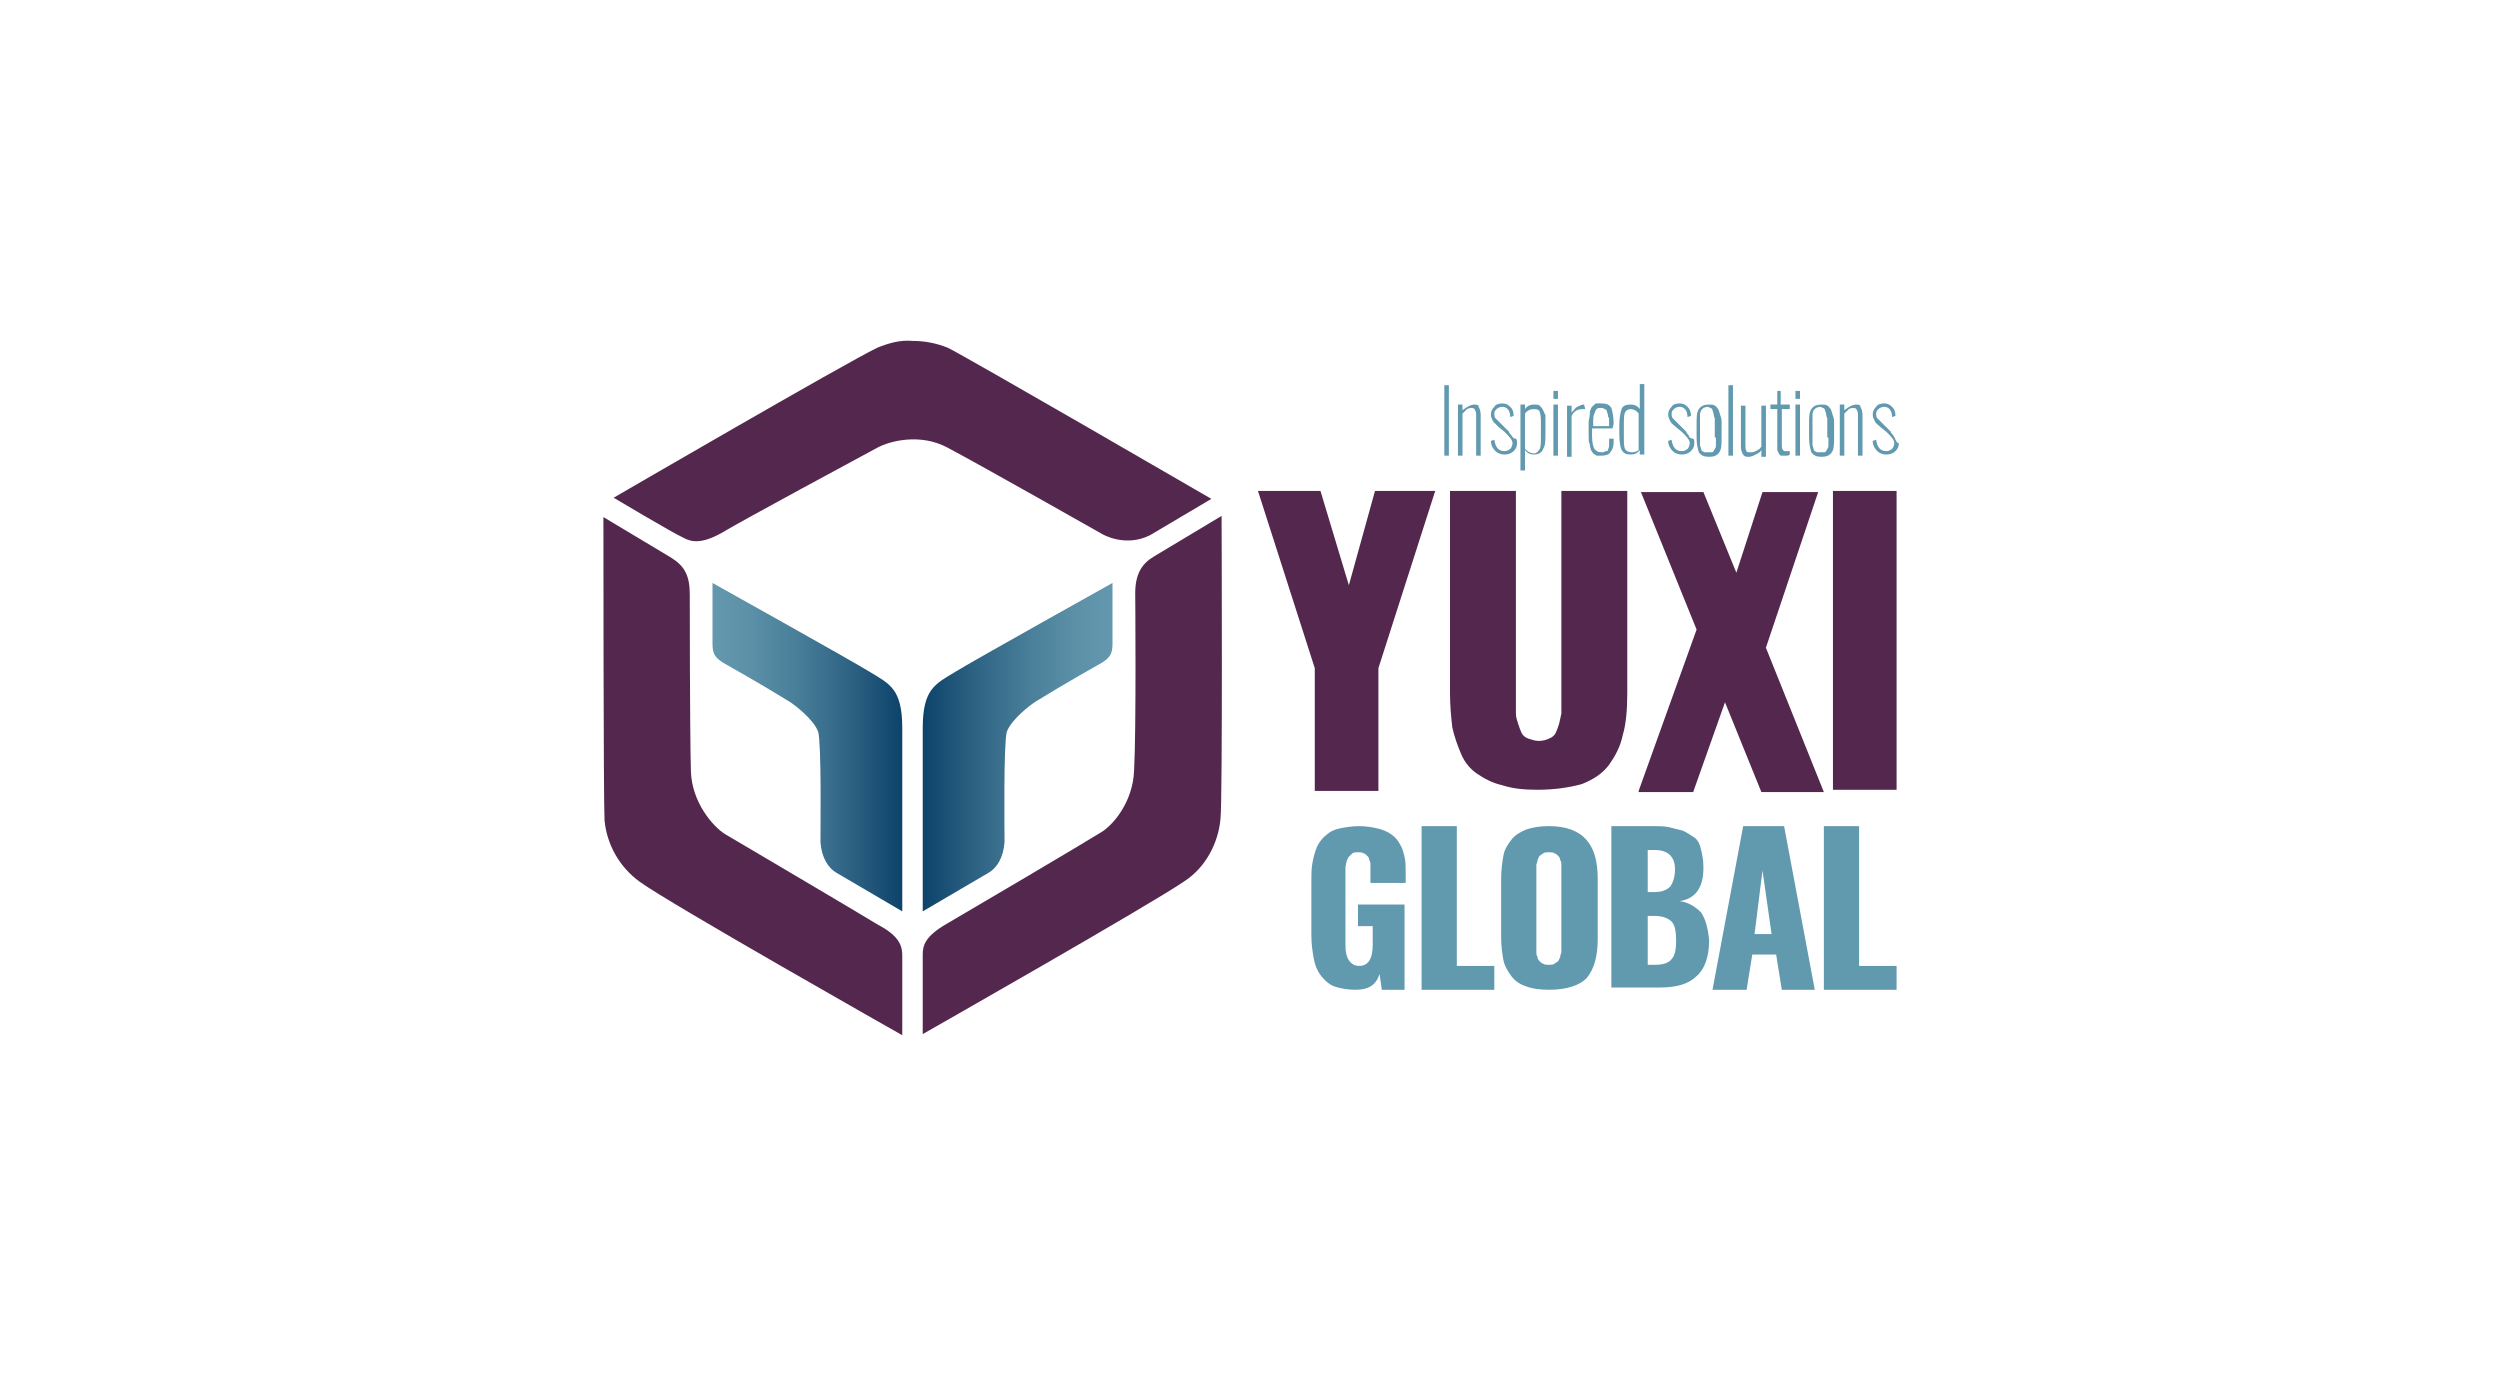
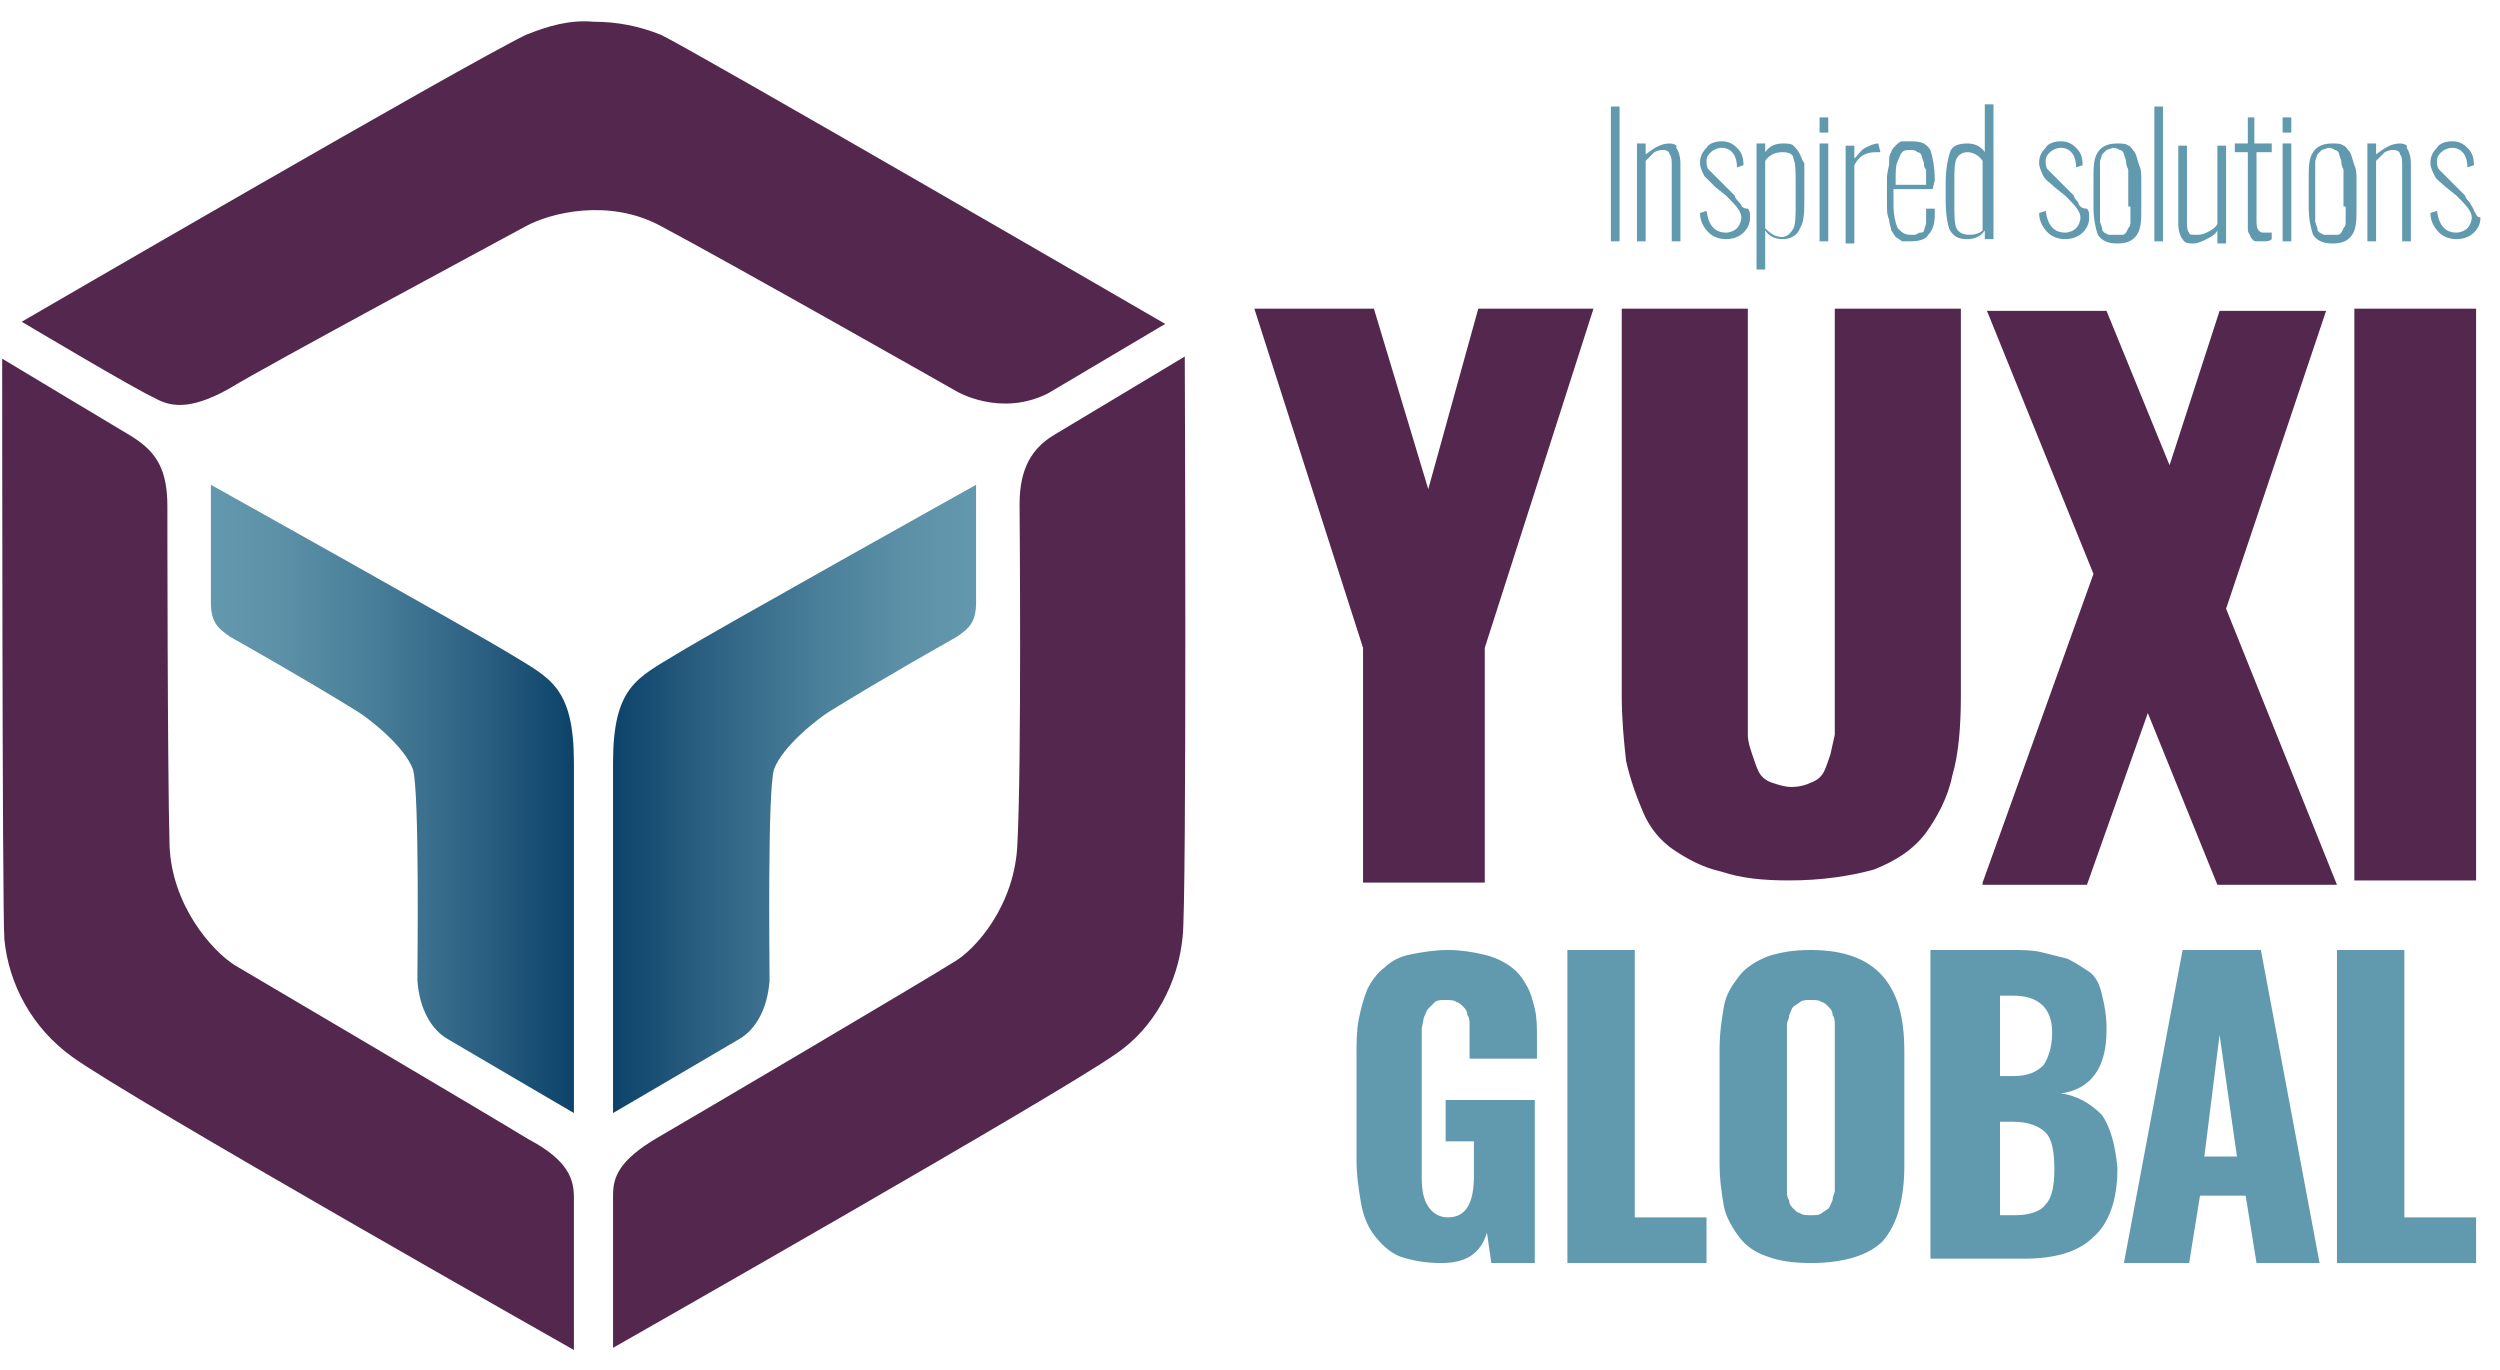
- <svg xmlns="http://www.w3.org/2000/svg" viewBox="0 0 220 121" enable-background="new 0 0 220 121">
-   <style type="text/css">.st0{fill:#54284E;} .st1{fill:url(#SVGID_1_);} .st2{fill:url(#SVGID_2_);} .st3{fill:#6199AF;}</style>
-   <path class="st0" d="M77.2 30.6c-2.9 1.4-23.2 13.2-23.2 13.2s5.2 3.1 6.1 3.5c.7.4 1.6.6 3.4-.4 1.8-1.1 12.6-6.9 13.7-7.5 1.1-.6 3.8-1.3 6.2 0 3.2 1.7 13.6 7.6 13.6 7.6s2 1.2 4.2.1l5.4-3.2s-21.9-12.7-23.2-13.3c-1-.4-2-.6-3.1-.6-1.1-.1-2.1.2-3.1.6M53.2 72.2c.2 2.1 1.3 4.1 3.1 5.4 2.6 1.9 23.1 13.5 23.1 13.5v-7c0-.8-.2-1.7-2.1-2.7-1.8-1.1-12.3-7.3-13.5-8-1.1-.7-2.9-2.8-3-5.5-.1-3.6-.1-15.6-.1-15.6 0-1.7-.5-2.5-1.6-3.2l-6-3.6s0 25.2.1 26.7" />
-   <path class="st0" d="M101.5 49c-1 .6-1.6 1.5-1.6 3.2 0 0 .1 11.9-.1 15.6-.1 2.8-1.9 4.9-3 5.5-1.1.7-11.6 6.9-13.5 8-1.9 1.1-2.1 1.9-2.1 2.7v7s20.4-11.6 23.1-13.5c1.8-1.2 2.9-3.3 3.1-5.4.2-1.5.1-26.7.1-26.7l-6 3.6z" />
-   <linearGradient id="SVGID_1_" gradientUnits="userSpaceOnUse" x1="62.669" y1="65.805" x2="79.404" y2="65.805">
-     <stop offset="0" stop-color="#6398AE" />
-     <stop offset=".183" stop-color="#5C91A8" />
-     <stop offset=".45" stop-color="#497E99" />
-     <stop offset=".766" stop-color="#295E80" />
-     <stop offset="1" stop-color="#0D426A" />
-   </linearGradient>
-   <path class="st1" d="M62.7 51.3s12 6.7 13.8 7.8c1.8 1.1 2.9 1.5 2.9 5v16.1s-5.3-3.1-5.8-3.4c-.7-.4-1.3-1.3-1.4-2.7 0-.8.1-8.6-.2-9.7-.4-1.1-2.1-2.4-2.6-2.7-2.6-1.6-5.1-3-5.8-3.4-.6-.4-.9-.7-.9-1.6v-5.4z" />
-   <linearGradient id="SVGID_2_" gradientUnits="userSpaceOnUse" x1="81.208" y1="65.805" x2="97.943" y2="65.805">
-     <stop offset="0" stop-color="#0D426A" />
-     <stop offset=".234" stop-color="#295E80" />
-     <stop offset=".55" stop-color="#497E99" />
-     <stop offset=".817" stop-color="#5C91A8" />
-     <stop offset="1" stop-color="#6398AE" />
-   </linearGradient>
-   <path class="st2" d="M97.9 51.3s-12 6.7-13.8 7.8c-1.8 1.1-2.9 1.5-2.9 5v16.1s5.3-3.1 5.8-3.4c.7-.4 1.3-1.3 1.4-2.7 0-.8-.1-8.6.2-9.7.4-1.1 2.1-2.4 2.6-2.7 2.6-1.6 5.1-3 5.8-3.4.6-.4.9-.7.9-1.6v-5.4z" />
-   <path class="st3" d="M119.3 87.1c-.7 0-1.3-.1-1.9-.3-.5-.2-.9-.6-1.2-1-.3-.4-.5-.9-.6-1.5-.1-.6-.2-1.2-.2-2v-4.7c0-.6 0-1.2.1-1.7s.2-.9.4-1.4c.2-.4.5-.8.8-1 .3-.3.7-.5 1.2-.6.5-.1 1.1-.2 1.7-.2.6 0 1.2.1 1.6.2.5.1.9.3 1.2.5.3.2.6.5.8.9.2.3.3.7.4 1.1.1.4.1.9.1 1.4v.9h-3.1v-1.6c0-.1 0-.3-.1-.4 0-.2-.1-.3-.2-.4-.1-.1-.2-.2-.3-.2-.1-.1-.3-.1-.5-.1s-.4 0-.5.1l-.3.3c-.1.1-.1.2-.2.4l-.1.5v6.9c0 .6.1 1 .3 1.3.2.3.5.5.9.5.8 0 1.2-.6 1.2-1.9v-1.6h-1.3v-1.9h4.1v7.5h-2l-.2-1.4c-.3 1-1 1.4-2.1 1.4zM125.1 87.1v-14.4h3.1v12.3h3.3v2.1h-6.4zM136.3 87.1c-.8 0-1.5-.1-2-.3-.6-.2-1-.5-1.3-.9-.3-.4-.6-.9-.7-1.4-.1-.6-.2-1.2-.2-2v-5.2c0-.8.1-1.4.2-2 .1-.6.4-1 .7-1.4.3-.4.8-.7 1.3-.9.6-.2 1.2-.3 2-.3 1.5 0 2.6.4 3.3 1.2.7.8 1 1.9 1 3.5v5.2c0 1.5-.3 2.7-1 3.5-.6.6-1.7 1-3.3 1zm-.5-2.3c.1.1.3.1.5.1s.4 0 .5-.1l.3-.2c.1-.1.1-.2.2-.4 0-.2.1-.3.1-.4v-7.7c0-.1 0-.3-.1-.4 0-.2-.1-.3-.2-.4-.1-.1-.2-.2-.3-.2-.1-.1-.3-.1-.5-.1s-.4 0-.5.1l-.3.2c-.1.1-.1.2-.2.4 0 .2-.1.3-.1.4v7.7c0 .1 0 .3.1.4 0 .2.1.3.2.4.1.1.2.2.3.2zM141.8 87.1v-14.4h3.7c.5 0 1 0 1.4.1l1.2.3c.4.2.7.4 1 .6s.5.6.6 1.1c.1.4.2.9.2 1.5v.1c0 1.7-.7 2.7-2.1 2.9.8.1 1.4.5 1.9 1 .4.6.6 1.4.7 2.4v.1c0 1.4-.4 2.5-1.1 3.1-.7.7-1.8 1-3.2 1h-4.3zm3.2-8.6h.6c.7 0 1.1-.2 1.4-.5.2-.3.4-.8.4-1.5 0-1.1-.6-1.7-1.8-1.7h-.6v3.7zm0 6.4h.7c.7 0 1.2-.2 1.4-.5.3-.3.4-.9.4-1.6 0-.8-.1-1.4-.4-1.7-.3-.3-.8-.5-1.5-.5h-.6v4.3zM150.7 87.1l2.7-14.4h3.6l2.7 14.4h-2.9l-.5-3.1h-2.1l-.5 3.1h-3zm3.7-4.9h1.5l-.8-5.6-.7 5.6zM160.5 87.1v-14.4h3.1v12.3h3.3v2.1h-6.4z" />
-   <path class="st0" d="M115.7 69.6v-10.8l-5-15.6h5.5l2.5 8.3 2.3-8.3h5.3l-5 15.6v10.8h-5.6zM135.3 69.5c-1.2 0-2.2-.1-3.1-.4-.9-.2-1.6-.6-2.2-1-.6-.4-1.1-1-1.4-1.7s-.6-1.5-.8-2.4c-.1-.9-.2-1.9-.2-3v-17.8h5.8v19.6c0 .3.1.6.2.9.1.3.2.6.3.8s.3.4.6.5c.3.1.6.2.9.2.4 0 .7-.1.9-.2.3-.1.5-.3.6-.5.1-.2.2-.5.3-.8l.2-.9v-19.6h5.8v17.8c0 1.4-.1 2.7-.4 3.7-.2 1-.7 1.9-1.2 2.6-.6.8-1.4 1.3-2.4 1.7-1.1.3-2.4.5-3.9.5zM144.2 69.6l5.1-14.2-4.9-12.1h5.5l2.9 7.1 2.3-7.1h4.9l-4.6 13.7 5.1 12.7h-5.5l-3.2-7.9-2.8 7.9h-4.8zM161.3 69.6v-26.4h5.6v26.3h-5.6z" />
-   <path class="st3" d="M127.1 33.9h.4v6.2h-.4zM129.8 35.6c-.4 0-.7.2-1.1.5v-.5h-.4v4.5h.4v-3.7l.4-.4c.2-.1.3-.1.4-.1.2 0 .3.1.3.2.1.1.1.3.1.5v3.5h.4v-3.6c0-.3-.1-.6-.2-.7.1-.1-.1-.2-.3-.2zM133 38.3c-.1-.1-.2-.2-.2-.3l-.3-.3-.5-.5-.4-.4c-.1-.1-.1-.3-.1-.4 0-.2.1-.3.2-.4.1-.1.3-.2.5-.2.4 0 .7.3.7.9l.3-.1c0-.4-.1-.6-.3-.8-.2-.2-.4-.3-.7-.3-.3 0-.6.1-.7.3-.2.2-.3.4-.3.7 0 .2.1.4.2.6l.5.5.5.4c.4.4.7.7.7 1 0 .2-.1.4-.2.5-.1.1-.3.2-.5.2-.5 0-.8-.3-.9-1l-.3.1c0 .4.2.7.4.9s.5.3.8.3c.3 0 .6-.1.8-.3.2-.2.3-.4.3-.7 0-.2 0-.3-.1-.4-.3 0-.3-.2-.4-.3zM135.8 36.1c-.1-.2-.2-.3-.3-.4-.1-.1-.3-.1-.5-.1-.3 0-.6.1-.8.4v-.4h-.4v5.8h.4v-1.8c.2.3.5.4.8.4.4 0 .7-.2.8-.5.2-.3.2-.8.2-1.4v-1.6c-.1-.1-.1-.2-.2-.4zm-.2 2.2c0 .6 0 1-.1 1.2-.1.2-.3.4-.5.4-.3 0-.5-.1-.8-.4v-3.1c.2-.3.5-.4.8-.4.3 0 .5.1.5.3.1.2.1.6.1 1.2v.8zM136.7 34.4h.4v.7h-.4zM139.4 35.6c-.2 0-.4.1-.6.2-.2.1-.3.3-.5.5v-.6h-.4v4.5h.4v-3.6c.2-.4.5-.6 1-.6h.2l-.1-.4zM142 37.3c0-.6-.1-1.1-.2-1.4-.2-.3-.4-.4-.9-.4h-.4c-.1 0-.2.1-.3.2-.1.1-.2.2-.2.3-.1.1-.1.3-.1.5s-.1.4-.1.7v1.2c0 .3 0 .5.1.7 0 .2.1.4.1.5l.2.3.3.2h.4c.4 0 .7-.1.8-.3.2-.2.3-.5.3-.9v-.3h-.4v.7l-.1.3c0 .1-.1.1-.2.1l-.2.1h-.2c-.3 0-.4-.1-.6-.3-.1-.2-.2-.6-.2-1.1v-.7h1.8l.1-.4zm-.4.2h-1.4v-.3c0-.3 0-.6.1-.8.1-.2.1-.3.2-.4.1-.1.2-.1.4-.1.1 0 .2 0 .3.1.1 0 .2.1.2.2l.1.3c0 .1 0 .2.1.3v.7zM148.6 38.3c-.1-.1-.2-.2-.2-.3l-.3-.3-.5-.5-.4-.4c-.1-.1-.1-.3-.1-.4 0-.2.1-.3.2-.4.1-.1.3-.2.5-.2.4 0 .7.3.7.9l.3-.1c0-.4-.1-.6-.3-.8-.2-.2-.4-.3-.7-.3-.3 0-.6.1-.7.3-.2.2-.3.4-.3.7 0 .2.1.4.2.6.1.2.3.3.5.5l.5.4c.4.4.7.7.7 1 0 .2-.1.4-.2.5-.1.1-.3.2-.5.2-.5 0-.8-.3-.9-1l-.3.1c0 .4.2.7.4.9s.5.3.8.3c.3 0 .6-.1.8-.3.2-.2.3-.4.3-.7 0-.2 0-.3-.1-.4-.3 0-.4-.2-.4-.3zM151.2 36c-.1-.1-.2-.3-.3-.3-.1-.1-.3-.1-.5-.1-.4 0-.7.1-.9.4-.2.3-.2.7-.2 1.3v1.2c0 .6.1 1 .2 1.3.2.3.5.4.9.4s.7-.1.9-.4c.2-.3.2-.7.2-1.3v-1.2c0-.3 0-.5-.1-.7-.1-.3-.1-.4-.2-.6zm-.2 2.5v.7c0 .1 0 .2-.1.3l-.1.2c-.1.1-.1.1-.2.1h-.6l-.2-.1c-.1-.1-.1-.1-.1-.2l-.1-.3v-2.8l.1-.3.2-.2.3-.1s.2 0 .3.1c.1 0 .2.1.2.2l.1.3c0 .1 0 .2.1.4v1.7zM161.1 36c-.1-.1-.2-.3-.3-.3-.1-.1-.3-.1-.5-.1-.4 0-.7.1-.9.4-.2.3-.2.7-.2 1.3v1.2c0 .6.1 1 .2 1.3.2.3.5.4.9.4s.7-.1.9-.4c.2-.3.2-.7.2-1.3v-1.2c0-.3 0-.5-.1-.7-.1-.3-.1-.4-.2-.6zm-.2 2.5v.7c0 .1 0 .2-.1.3l-.1.2c-.1.1-.1.1-.2.1h-.6l-.2-.1c-.1-.1-.1-.1-.1-.2l-.1-.3v-2.8l.1-.3.2-.2.3-.1s.2 0 .3.1c.1 0 .2.1.2.2l.1.3c0 .1 0 .2.1.4v1.7zM152.1 33.9h.4v6.2h-.4zM155 39.3c-.1.2-.3.3-.5.4-.2.1-.3.1-.5.1s-.3 0-.3-.1c-.1-.1-.1-.3-.1-.5v-3.5h-.4v3.6c0 .3.1.6.2.7.1.2.3.2.5.2s.4-.1.6-.2c.2-.1.4-.2.5-.4v.6h.4v-4.5h-.4v3.6zM156.8 34.4h-.4v1.2h-.6v.4h.6v3.5c0 .1 0 .2.1.3 0 .1.1.2.1.2.1.1.1.1.2.1h.3c.2 0 .3 0 .4-.1v-.3h-.3c-.2 0-.2 0-.3-.1-.1-.1-.1-.3-.1-.5v-3.1h.7v-.4h-.8v-1.2zM158 35.6h.4v4.5h-.4zM158 34.4h.4v.7h-.4zM166.8 38.7c0-.1-.1-.2-.2-.4-.1-.1-.2-.2-.2-.3l-.3-.3-.5-.5-.4-.4c-.1-.1-.1-.3-.1-.4 0-.2.1-.3.2-.4.1-.1.3-.2.5-.2.4 0 .7.3.7.9l.3-.1c0-.4-.1-.6-.3-.8-.2-.2-.4-.3-.7-.3-.3 0-.6.1-.7.3-.2.2-.3.4-.3.7 0 .2.1.4.2.6.1.2.3.3.5.5l.5.4c.4.4.7.7.7 1 0 .2-.1.4-.2.5-.1.1-.3.2-.5.2-.5 0-.8-.3-.9-1l-.3.1c0 .4.2.7.4.9s.5.3.8.3c.3 0 .6-.1.8-.3.2-.2.3-.4.3-.7-.2 0-.2-.2-.3-.3zM163.4 35.6c-.4 0-.7.2-1.1.5v-.5h-.4v4.5h.4v-3.7l.4-.4c.2-.1.3-.1.4-.1.2 0 .3.1.3.2.1.1.1.3.1.5v3.5h.4v-3.6c0-.3-.1-.6-.2-.7.1-.1-.1-.2-.3-.2zM136.7 35.6v4.5h.4v-4.5zM144.3 33.9v2.1c-.2-.3-.5-.4-.8-.4-.4 0-.7.1-.8.4-.1.3-.2.8-.2 1.4v.8c0 .7.1 1.2.2 1.4.2.3.4.4.8.4.3 0 .6-.1.8-.4v.4h.4v-6.2h-.4v.1zm-.7 5.9c-.3 0-.5-.1-.6-.3-.1-.2-.1-.6-.1-1.2v-.9c0-.5 0-.9.1-1.1.1-.2.3-.3.5-.3s.5.1.7.4v3.2c-.1.1-.3.2-.6.2z" />
+ <svg xmlns="http://www.w3.org/2000/svg" width="115px" height="63px" viewBox="0 0 115 63" version="1.1">
+   <defs>
+     <linearGradient x1="-0.186%" y1="50.19%" x2="100.024%" y2="50.19%" id="linearGradient-1">
+       <stop stop-color="#6398AE" offset="0%" />
+       <stop stop-color="#5C91A8" offset="18.3%" />
+       <stop stop-color="#497E99" offset="45%" />
+       <stop stop-color="#295E80" offset="76.6%" />
+       <stop stop-color="#0D426A" offset="100%" />
+     </linearGradient>
+     <linearGradient x1="0.048%" y1="50.19%" x2="100.257%" y2="50.19%" id="linearGradient-2">
+       <stop stop-color="#0D426A" offset="0%" />
+       <stop stop-color="#295E80" offset="23.4%" />
+       <stop stop-color="#497E99" offset="55%" />
+       <stop stop-color="#5C91A8" offset="81.7%" />
+       <stop stop-color="#6398AE" offset="100%" />
+     </linearGradient>
+   </defs>
+   <g id="Page-1" stroke="none" stroke-width="1" fill="none" fill-rule="evenodd">
+     <g id="Yuxi-Logo-Color" fill-rule="nonzero">
+       <g id="YUXI_LOGO_COLOR">
+         <path d="M24.2,1.6 C21.3,3 1,14.8 1,14.8 C1,14.8 6.2,17.9 7.1,18.3 C7.8,18.7 8.7,18.9 10.5,17.9 C12.3,16.8 23.1,11 24.2,10.4 C25.3,9.8 28,9.1 30.4,10.4 C33.6,12.1 44,18 44,18 C44,18 46,19.2 48.2,18.1 L53.6,14.9 C53.6,14.9 31.7,2.2 30.4,1.6 C29.4,1.2 28.4,1 27.3,1 C26.2,0.9 25.2,1.2 24.2,1.6 M0.2,43.2 C0.4,45.3 1.5,47.3 3.3,48.6 C5.9,50.5 26.4,62.1 26.4,62.1 L26.4,55.1 C26.4,54.3 26.2,53.4 24.3,52.4 C22.5,51.3 12,45.1 10.8,44.4 C9.7,43.7 7.9,41.6 7.8,38.9 C7.7,35.3 7.7,23.3 7.7,23.3 C7.7,21.6 7.2,20.8 6.1,20.1 L0.1,16.5 C0.1,16.5 0.1,41.7 0.2,43.2" id="Shape" fill="#54284E" />
+         <path d="M48.5,20 C47.5,20.6 46.9,21.5 46.9,23.2 C46.9,23.2 47,35.1 46.8,38.8 C46.7,41.6 44.9,43.7 43.8,44.3 C42.7,45 32.2,51.2 30.3,52.3 C28.4,53.4 28.2,54.2 28.2,55 L28.2,62 C28.2,62 48.6,50.4 51.3,48.5 C53.1,47.3 54.2,45.2 54.4,43.1 C54.6,41.6 54.5,16.4 54.5,16.4 L48.5,20 L48.5,20 Z" id="Shape" fill="#54284E" />
+         <path d="M9.7,22.3 C9.7,22.3 21.7,29 23.5,30.1 C25.3,31.2 26.4,31.6 26.4,35.1 L26.4,51.2 C26.4,51.2 21.1,48.1 20.6,47.8 C19.9,47.4 19.3,46.5 19.2,45.1 C19.2,44.3 19.3,36.5 19,35.4 C18.6,34.3 16.9,33 16.4,32.7 C13.8,31.1 11.3,29.7 10.6,29.3 C10,28.9 9.7,28.6 9.7,27.7 L9.7,22.3 L9.7,22.3 Z" id="Shape" fill="url(#linearGradient-1)" />
+         <path d="M44.9,22.3 C44.9,22.3 32.9,29 31.1,30.1 C29.3,31.2 28.2,31.6 28.2,35.1 L28.2,51.2 C28.2,51.2 33.5,48.1 34,47.8 C34.7,47.4 35.3,46.5 35.4,45.1 C35.4,44.3 35.3,36.5 35.6,35.4 C36,34.3 37.7,33 38.2,32.7 C40.8,31.1 43.3,29.7 44,29.3 C44.6,28.9 44.9,28.6 44.9,27.7 L44.9,22.3 L44.9,22.3 Z" id="Shape" fill="url(#linearGradient-2)" />
+         <path d="M66.3,58.1 C65.6,58.1 65,58 64.4,57.8 C63.9,57.6 63.5,57.2 63.2,56.8 C62.9,56.4 62.7,55.9 62.6,55.3 C62.5,54.7 62.4,54.1 62.4,53.3 L62.4,48.6 C62.4,48 62.4,47.4 62.5,46.9 C62.6,46.4 62.7,46 62.9,45.5 C63.1,45.1 63.4,44.7 63.7,44.5 C64,44.2 64.4,44 64.9,43.9 C65.4,43.8 66,43.7 66.6,43.7 C67.2,43.7 67.8,43.8 68.2,43.9 C68.7,44 69.1,44.2 69.4,44.4 C69.7,44.6 70,44.9 70.2,45.3 C70.4,45.6 70.5,46 70.6,46.4 C70.7,46.8 70.7,47.3 70.7,47.8 L70.7,48.7 L67.6,48.7 L67.6,47.1 C67.6,47 67.6,46.8 67.5,46.7 C67.5,46.5 67.4,46.4 67.3,46.3 C67.2,46.2 67.1,46.1 67,46.1 C66.9,46 66.7,46 66.5,46 C66.3,46 66.1,46 66,46.1 L65.7,46.4 C65.6,46.5 65.6,46.6 65.5,46.8 L65.4,47.3 L65.4,54.2 C65.4,54.8 65.5,55.2 65.7,55.5 C65.9,55.8 66.2,56 66.6,56 C67.4,56 67.8,55.4 67.8,54.1 L67.8,52.5 L66.5,52.5 L66.5,50.6 L70.6,50.6 L70.6,58.1 L68.6,58.1 L68.4,56.7 C68.1,57.7 67.4,58.1 66.3,58.1 L66.3,58.1 Z M72.1,58.1 L72.1,43.7 L75.2,43.7 L75.2,56 L78.5,56 L78.5,58.1 L72.1,58.1 L72.1,58.1 Z M83.3,58.1 C82.5,58.1 81.8,58 81.3,57.8 C80.7,57.6 80.3,57.3 80,56.9 C79.7,56.5 79.4,56 79.3,55.5 C79.2,54.9 79.1,54.3 79.1,53.5 L79.1,48.3 C79.1,47.5 79.2,46.9 79.3,46.3 C79.4,45.7 79.7,45.3 80,44.9 C80.3,44.5 80.8,44.2 81.3,44 C81.9,43.8 82.5,43.7 83.3,43.7 C84.8,43.7 85.9,44.1 86.6,44.9 C87.3,45.7 87.6,46.8 87.6,48.4 L87.6,53.6 C87.6,55.1 87.3,56.3 86.6,57.1 C86,57.7 84.9,58.1 83.3,58.1 L83.3,58.1 Z M82.8,55.8 C82.9,55.9 83.1,55.9 83.3,55.9 C83.5,55.9 83.7,55.9 83.8,55.8 L84.1,55.6 C84.2,55.5 84.2,55.4 84.3,55.2 C84.3,55 84.4,54.9 84.4,54.8 L84.4,47.1 C84.4,47 84.4,46.8 84.3,46.7 C84.3,46.5 84.2,46.4 84.1,46.3 C84,46.2 83.9,46.1 83.8,46.1 C83.7,46 83.5,46 83.3,46 C83.1,46 82.9,46 82.8,46.1 L82.5,46.3 C82.4,46.4 82.4,46.5 82.3,46.7 C82.3,46.9 82.2,47 82.2,47.1 L82.2,54.8 C82.2,54.9 82.2,55.1 82.3,55.2 C82.3,55.4 82.4,55.5 82.5,55.6 C82.6,55.7 82.7,55.8 82.8,55.8 Z M88.8,58.1 L88.8,43.7 L92.5,43.7 C93,43.7 93.5,43.7 93.9,43.8 L95.1,44.1 C95.5,44.3 95.8,44.5 96.1,44.7 C96.4,44.9 96.6,45.3 96.7,45.8 C96.8,46.2 96.9,46.7 96.9,47.3 L96.9,47.4 C96.9,49.1 96.2,50.1 94.8,50.3 C95.6,50.4 96.2,50.8 96.7,51.3 C97.1,51.9 97.3,52.7 97.4,53.7 L97.4,53.8 C97.4,55.2 97,56.3 96.3,56.9 C95.6,57.6 94.5,57.9 93.1,57.9 L88.8,57.9 L88.8,58.1 Z M92,49.5 L92.6,49.5 C93.3,49.5 93.7,49.3 94,49 C94.2,48.7 94.4,48.2 94.4,47.5 C94.4,46.4 93.8,45.8 92.6,45.8 L92,45.8 L92,49.5 Z M92,55.9 L92.7,55.9 C93.4,55.9 93.9,55.7 94.1,55.4 C94.4,55.1 94.5,54.5 94.5,53.8 C94.5,53 94.4,52.4 94.1,52.1 C93.8,51.8 93.3,51.6 92.6,51.6 L92,51.6 L92,55.9 Z M97.7,58.1 L100.4,43.7 L104,43.7 L106.7,58.1 L103.8,58.1 L103.3,55 L101.2,55 L100.7,58.1 L97.7,58.1 L97.7,58.1 Z M101.4,53.2 L102.9,53.2 L102.1,47.6 L101.4,53.2 Z M107.5,58.1 L107.5,43.7 L110.6,43.7 L110.6,56 L113.9,56 L113.9,58.1 L107.5,58.1 L107.5,58.1 Z" id="Shape" fill="#6199AF" />
+         <path d="M62.7,40.6 L62.7,29.8 L57.7,14.2 L63.2,14.2 L65.7,22.5 L68,14.2 L73.3,14.2 L68.3,29.8 L68.3,40.6 L62.7,40.6 L62.7,40.6 Z M82.3,40.5 C81.1,40.5 80.1,40.4 79.2,40.1 C78.3,39.9 77.6,39.5 77,39.1 C76.4,38.7 75.9,38.1 75.6,37.4 C75.3,36.7 75,35.9 74.8,35 C74.7,34.1 74.6,33.1 74.6,32 L74.6,14.2 L80.4,14.2 L80.4,33.8 C80.4,34.1 80.5,34.4 80.6,34.7 C80.7,35 80.8,35.3 80.9,35.5 C81,35.7 81.2,35.9 81.5,36 C81.8,36.1 82.1,36.2 82.4,36.2 C82.8,36.2 83.1,36.1 83.3,36 C83.6,35.9 83.8,35.7 83.9,35.5 C84,35.3 84.1,35 84.2,34.7 L84.4,33.8 L84.4,14.2 L90.2,14.2 L90.2,32 C90.2,33.4 90.1,34.7 89.8,35.7 C89.6,36.7 89.1,37.6 88.6,38.3 C88,39.1 87.2,39.6 86.2,40 C85.1,40.3 83.8,40.5 82.3,40.5 L82.3,40.5 Z M91.2,40.6 L96.3,26.4 L91.4,14.3 L96.9,14.3 L99.8,21.4 L102.1,14.3 L107,14.3 L102.4,28 L107.5,40.7 L102,40.7 L98.8,32.8 L96,40.7 L91.2,40.7 L91.2,40.6 Z M108.3,40.6 L108.3,14.2 L113.9,14.2 L113.9,40.5 L108.3,40.5 L108.3,40.6 Z" id="Shape" fill="#54284E" />
+         <path d="M74.1,4.9 L74.5,4.9 L74.5,11.1 L74.1,11.1 L74.1,4.9 Z M76.8,6.6 C76.4,6.6 76.1,6.8 75.7,7.1 L75.7,6.6 L75.3,6.6 L75.3,11.1 L75.7,11.1 L75.7,7.4 L76.1,7 C76.3,6.9 76.4,6.9 76.5,6.9 C76.7,6.9 76.8,7 76.8,7.1 C76.9,7.2 76.9,7.4 76.9,7.6 L76.9,11.1 L77.3,11.1 L77.3,7.5 C77.3,7.2 77.2,6.9 77.1,6.8 C77.2,6.7 77,6.6 76.8,6.6 L76.8,6.6 Z M80,9.3 C79.9,9.2 79.8,9.1 79.8,9 L79.5,8.7 L79,8.2 L78.6,7.8 C78.5,7.7 78.5,7.5 78.5,7.4 C78.5,7.2 78.6,7.1 78.7,7 C78.8,6.9 79,6.8 79.2,6.8 C79.6,6.8 79.9,7.1 79.9,7.7 L80.2,7.6 C80.2,7.2 80.1,7 79.9,6.8 C79.7,6.6 79.5,6.5 79.2,6.5 C78.9,6.5 78.6,6.6 78.5,6.8 C78.3,7 78.2,7.2 78.2,7.5 C78.2,7.7 78.3,7.9 78.4,8.1 L78.9,8.6 L79.4,9 C79.8,9.4 80.1,9.7 80.1,10 C80.1,10.2 80,10.4 79.9,10.5 C79.8,10.6 79.6,10.7 79.4,10.7 C78.9,10.7 78.6,10.4 78.5,9.7 L78.2,9.8 C78.2,10.2 78.4,10.5 78.6,10.7 C78.8,10.9 79.1,11 79.4,11 C79.7,11 80,10.9 80.2,10.7 C80.4,10.5 80.5,10.3 80.5,10 C80.5,9.8 80.5,9.7 80.4,9.6 C80.1,9.6 80.1,9.4 80,9.3 L80,9.3 Z M82.8,7.1 C82.7,6.9 82.6,6.8 82.5,6.7 C82.4,6.6 82.2,6.6 82,6.6 C81.7,6.6 81.4,6.7 81.2,7 L81.2,6.6 L80.8,6.6 L80.8,12.4 L81.2,12.4 L81.2,10.6 C81.4,10.9 81.7,11 82,11 C82.4,11 82.7,10.8 82.8,10.5 C83,10.2 83,9.7 83,9.1 L83,7.5 C82.9,7.4 82.9,7.3 82.8,7.1 Z M82.6,9.3 C82.6,9.9 82.6,10.3 82.5,10.5 C82.4,10.7 82.2,10.9 82,10.9 C81.7,10.9 81.5,10.8 81.2,10.5 L81.2,7.4 C81.4,7.1 81.7,7 82,7 C82.3,7 82.5,7.1 82.5,7.3 C82.6,7.5 82.6,7.9 82.6,8.5 L82.6,9.3 Z M83.7,5.4 L84.1,5.4 L84.1,6.1 L83.7,6.1 L83.7,5.4 Z M86.4,6.6 C86.2,6.6 86,6.7 85.8,6.8 C85.6,6.9 85.5,7.1 85.3,7.3 L85.3,6.7 L84.9,6.7 L84.9,11.2 L85.3,11.2 L85.3,7.6 C85.5,7.2 85.8,7 86.3,7 L86.5,7 L86.4,6.6 Z M89,8.3 C89,7.7 88.9,7.2 88.8,6.9 C88.6,6.6 88.4,6.5 87.9,6.5 L87.5,6.5 C87.4,6.5 87.3,6.6 87.2,6.7 C87.1,6.8 87,6.9 87,7 C86.9,7.1 86.9,7.3 86.9,7.5 C86.9,7.7 86.8,7.9 86.8,8.2 L86.8,9.4 C86.8,9.7 86.8,9.9 86.9,10.1 C86.9,10.3 87,10.5 87,10.6 L87.2,10.9 L87.5,11.1 L87.9,11.1 C88.3,11.1 88.6,11 88.7,10.8 C88.9,10.6 89,10.3 89,9.9 L89,9.6 L88.6,9.6 L88.6,10.3 L88.5,10.6 C88.5,10.7 88.4,10.7 88.3,10.7 L88.1,10.8 L87.9,10.8 C87.6,10.8 87.5,10.7 87.3,10.5 C87.2,10.3 87.1,9.9 87.1,9.4 L87.1,8.7 L88.9,8.7 L89,8.3 L89,8.3 Z M88.6,8.5 L87.2,8.5 L87.2,8.2 C87.2,7.9 87.2,7.6 87.3,7.4 C87.4,7.2 87.4,7.1 87.5,7 C87.6,6.9 87.7,6.9 87.9,6.9 C88,6.9 88.1,6.9 88.2,7 C88.3,7 88.4,7.1 88.4,7.2 L88.5,7.5 C88.5,7.6 88.5,7.7 88.6,7.8 L88.6,8.5 L88.6,8.5 Z M95.6,9.3 C95.5,9.2 95.4,9.1 95.4,9 L95.1,8.7 L94.6,8.2 L94.2,7.8 C94.1,7.7 94.1,7.5 94.1,7.4 C94.1,7.2 94.2,7.1 94.3,7 C94.4,6.9 94.6,6.8 94.8,6.8 C95.2,6.8 95.5,7.1 95.5,7.7 L95.8,7.6 C95.8,7.2 95.7,7 95.5,6.8 C95.3,6.6 95.1,6.5 94.8,6.5 C94.5,6.5 94.2,6.6 94.1,6.8 C93.9,7 93.8,7.2 93.8,7.5 C93.8,7.7 93.9,7.9 94,8.1 C94.1,8.3 94.3,8.4 94.5,8.6 L95,9 C95.4,9.4 95.7,9.7 95.7,10 C95.7,10.2 95.6,10.4 95.5,10.5 C95.4,10.6 95.2,10.7 95,10.7 C94.5,10.7 94.2,10.4 94.1,9.7 L93.8,9.8 C93.8,10.2 94,10.5 94.2,10.7 C94.4,10.9 94.7,11 95,11 C95.3,11 95.6,10.9 95.8,10.7 C96,10.5 96.1,10.3 96.1,10 C96.1,9.8 96.1,9.7 96,9.6 C95.7,9.6 95.6,9.4 95.6,9.3 L95.6,9.3 Z M98.2,7 C98.1,6.9 98,6.7 97.9,6.7 C97.8,6.6 97.6,6.6 97.4,6.6 C97,6.6 96.7,6.7 96.5,7 C96.3,7.3 96.3,7.7 96.3,8.3 L96.3,9.5 C96.3,10.1 96.4,10.5 96.5,10.8 C96.7,11.1 97,11.2 97.4,11.2 C97.8,11.2 98.1,11.1 98.3,10.8 C98.5,10.5 98.5,10.1 98.5,9.5 L98.5,8.3 C98.5,8 98.5,7.8 98.4,7.6 C98.3,7.3 98.3,7.2 98.2,7 L98.2,7 Z M98,9.5 L98,10.2 C98,10.3 98,10.4 97.9,10.5 L97.8,10.7 C97.7,10.8 97.7,10.8 97.6,10.8 L97,10.8 L96.8,10.7 C96.7,10.6 96.7,10.6 96.7,10.5 L96.6,10.2 L96.6,7.4 L96.7,7.1 L96.9,6.9 L97.2,6.8 C97.2,6.8 97.4,6.8 97.5,6.9 C97.6,6.9 97.7,7 97.7,7.1 L97.8,7.4 C97.8,7.5 97.8,7.6 97.9,7.8 L97.9,9.5 L98,9.5 Z M108.1,7 C108,6.9 107.9,6.7 107.8,6.7 C107.7,6.6 107.5,6.6 107.3,6.6 C106.9,6.6 106.6,6.7 106.4,7 C106.2,7.3 106.2,7.7 106.2,8.3 L106.2,9.5 C106.2,10.1 106.3,10.5 106.4,10.8 C106.6,11.1 106.9,11.2 107.3,11.2 C107.7,11.2 108,11.1 108.2,10.8 C108.4,10.5 108.4,10.1 108.4,9.5 L108.4,8.3 C108.4,8 108.4,7.8 108.3,7.6 C108.2,7.3 108.2,7.2 108.1,7 L108.1,7 Z M107.9,9.5 L107.9,10.2 C107.9,10.3 107.9,10.4 107.8,10.5 L107.7,10.7 C107.6,10.8 107.6,10.8 107.5,10.8 L106.9,10.8 L106.7,10.7 C106.6,10.6 106.6,10.6 106.6,10.5 L106.5,10.2 L106.5,7.4 L106.6,7.1 L106.8,6.9 L107.1,6.8 C107.1,6.8 107.3,6.8 107.4,6.9 C107.5,6.9 107.6,7 107.6,7.1 L107.7,7.4 C107.7,7.5 107.7,7.6 107.8,7.8 L107.8,9.5 L107.9,9.5 Z M99.1,4.9 L99.5,4.9 L99.5,11.1 L99.1,11.1 L99.1,4.9 Z M102,10.3 C101.9,10.5 101.7,10.6 101.5,10.7 C101.3,10.8 101.2,10.8 101,10.8 C100.8,10.8 100.7,10.8 100.7,10.7 C100.6,10.6 100.6,10.4 100.6,10.2 L100.6,6.7 L100.2,6.7 L100.2,10.3 C100.2,10.6 100.3,10.9 100.4,11 C100.5,11.2 100.7,11.2 100.9,11.2 C101.1,11.2 101.3,11.1 101.5,11 C101.7,10.9 101.9,10.8 102,10.6 L102,11.2 L102.4,11.2 L102.4,6.7 L102,6.7 L102,10.3 L102,10.3 Z M103.8,5.4 L103.4,5.4 L103.4,6.6 L102.8,6.6 L102.8,7 L103.4,7 L103.4,10.5 C103.4,10.6 103.4,10.7 103.5,10.8 C103.5,10.9 103.6,11 103.6,11 C103.7,11.1 103.7,11.1 103.8,11.1 L104.1,11.1 C104.3,11.1 104.4,11.1 104.5,11 L104.5,10.7 L104.2,10.7 C104,10.7 104,10.7 103.9,10.6 C103.8,10.5 103.8,10.3 103.8,10.1 L103.8,7 L104.5,7 L104.5,6.6 L103.7,6.6 L103.7,5.4 L103.8,5.4 Z M105,6.6 L105.4,6.6 L105.4,11.1 L105,11.1 L105,6.6 Z M105,5.4 L105.4,5.4 L105.4,6.1 L105,6.1 L105,5.4 Z M113.8,9.7 C113.8,9.6 113.7,9.5 113.6,9.3 C113.5,9.2 113.4,9.1 113.4,9 L113.1,8.7 L112.6,8.2 L112.2,7.8 C112.1,7.7 112.1,7.5 112.1,7.4 C112.1,7.2 112.2,7.1 112.3,7 C112.4,6.9 112.6,6.8 112.8,6.8 C113.2,6.8 113.5,7.1 113.5,7.7 L113.8,7.6 C113.8,7.2 113.7,7 113.5,6.8 C113.3,6.6 113.1,6.5 112.8,6.5 C112.5,6.5 112.2,6.6 112.1,6.8 C111.9,7 111.8,7.2 111.8,7.5 C111.8,7.7 111.9,7.9 112,8.1 C112.1,8.3 112.3,8.4 112.5,8.6 L113,9 C113.4,9.4 113.7,9.7 113.7,10 C113.7,10.2 113.6,10.4 113.5,10.5 C113.4,10.6 113.2,10.7 113,10.7 C112.5,10.7 112.2,10.4 112.1,9.7 L111.8,9.8 C111.8,10.2 112,10.5 112.2,10.7 C112.4,10.9 112.7,11 113,11 C113.3,11 113.6,10.9 113.8,10.7 C114,10.5 114.1,10.3 114.1,10 C113.9,10 113.9,9.8 113.8,9.7 L113.8,9.7 Z M110.4,6.6 C110,6.6 109.7,6.8 109.3,7.1 L109.3,6.6 L108.9,6.6 L108.9,11.1 L109.3,11.1 L109.3,7.4 L109.7,7 C109.9,6.9 110,6.9 110.1,6.9 C110.3,6.9 110.4,7 110.4,7.1 C110.5,7.2 110.5,7.4 110.5,7.6 L110.5,11.1 L110.9,11.1 L110.9,7.5 C110.9,7.2 110.8,6.9 110.7,6.8 C110.8,6.7 110.6,6.6 110.4,6.6 L110.4,6.6 Z M83.7,6.6 L83.7,11.1 L84.1,11.1 L84.1,6.6 L83.7,6.6 Z M91.3,4.9 L91.3,7 C91.1,6.7 90.8,6.6 90.5,6.6 C90.1,6.6 89.8,6.7 89.7,7 C89.6,7.3 89.5,7.8 89.5,8.4 L89.5,9.2 C89.5,9.9 89.6,10.4 89.7,10.6 C89.9,10.9 90.1,11 90.5,11 C90.8,11 91.1,10.9 91.3,10.6 L91.3,11 L91.7,11 L91.7,4.8 L91.3,4.8 L91.3,4.9 L91.3,4.9 Z M90.6,10.8 C90.3,10.8 90.1,10.7 90,10.5 C89.9,10.3 89.9,9.9 89.9,9.3 L89.9,8.4 C89.9,7.9 89.9,7.5 90,7.3 C90.1,7.1 90.3,7 90.5,7 C90.7,7 91,7.1 91.2,7.4 L91.2,10.6 C91.1,10.7 90.9,10.8 90.6,10.8 L90.6,10.8 Z" id="Shape" fill="#6199AF" />
+       </g>
+     </g>
+   </g>
</svg>
